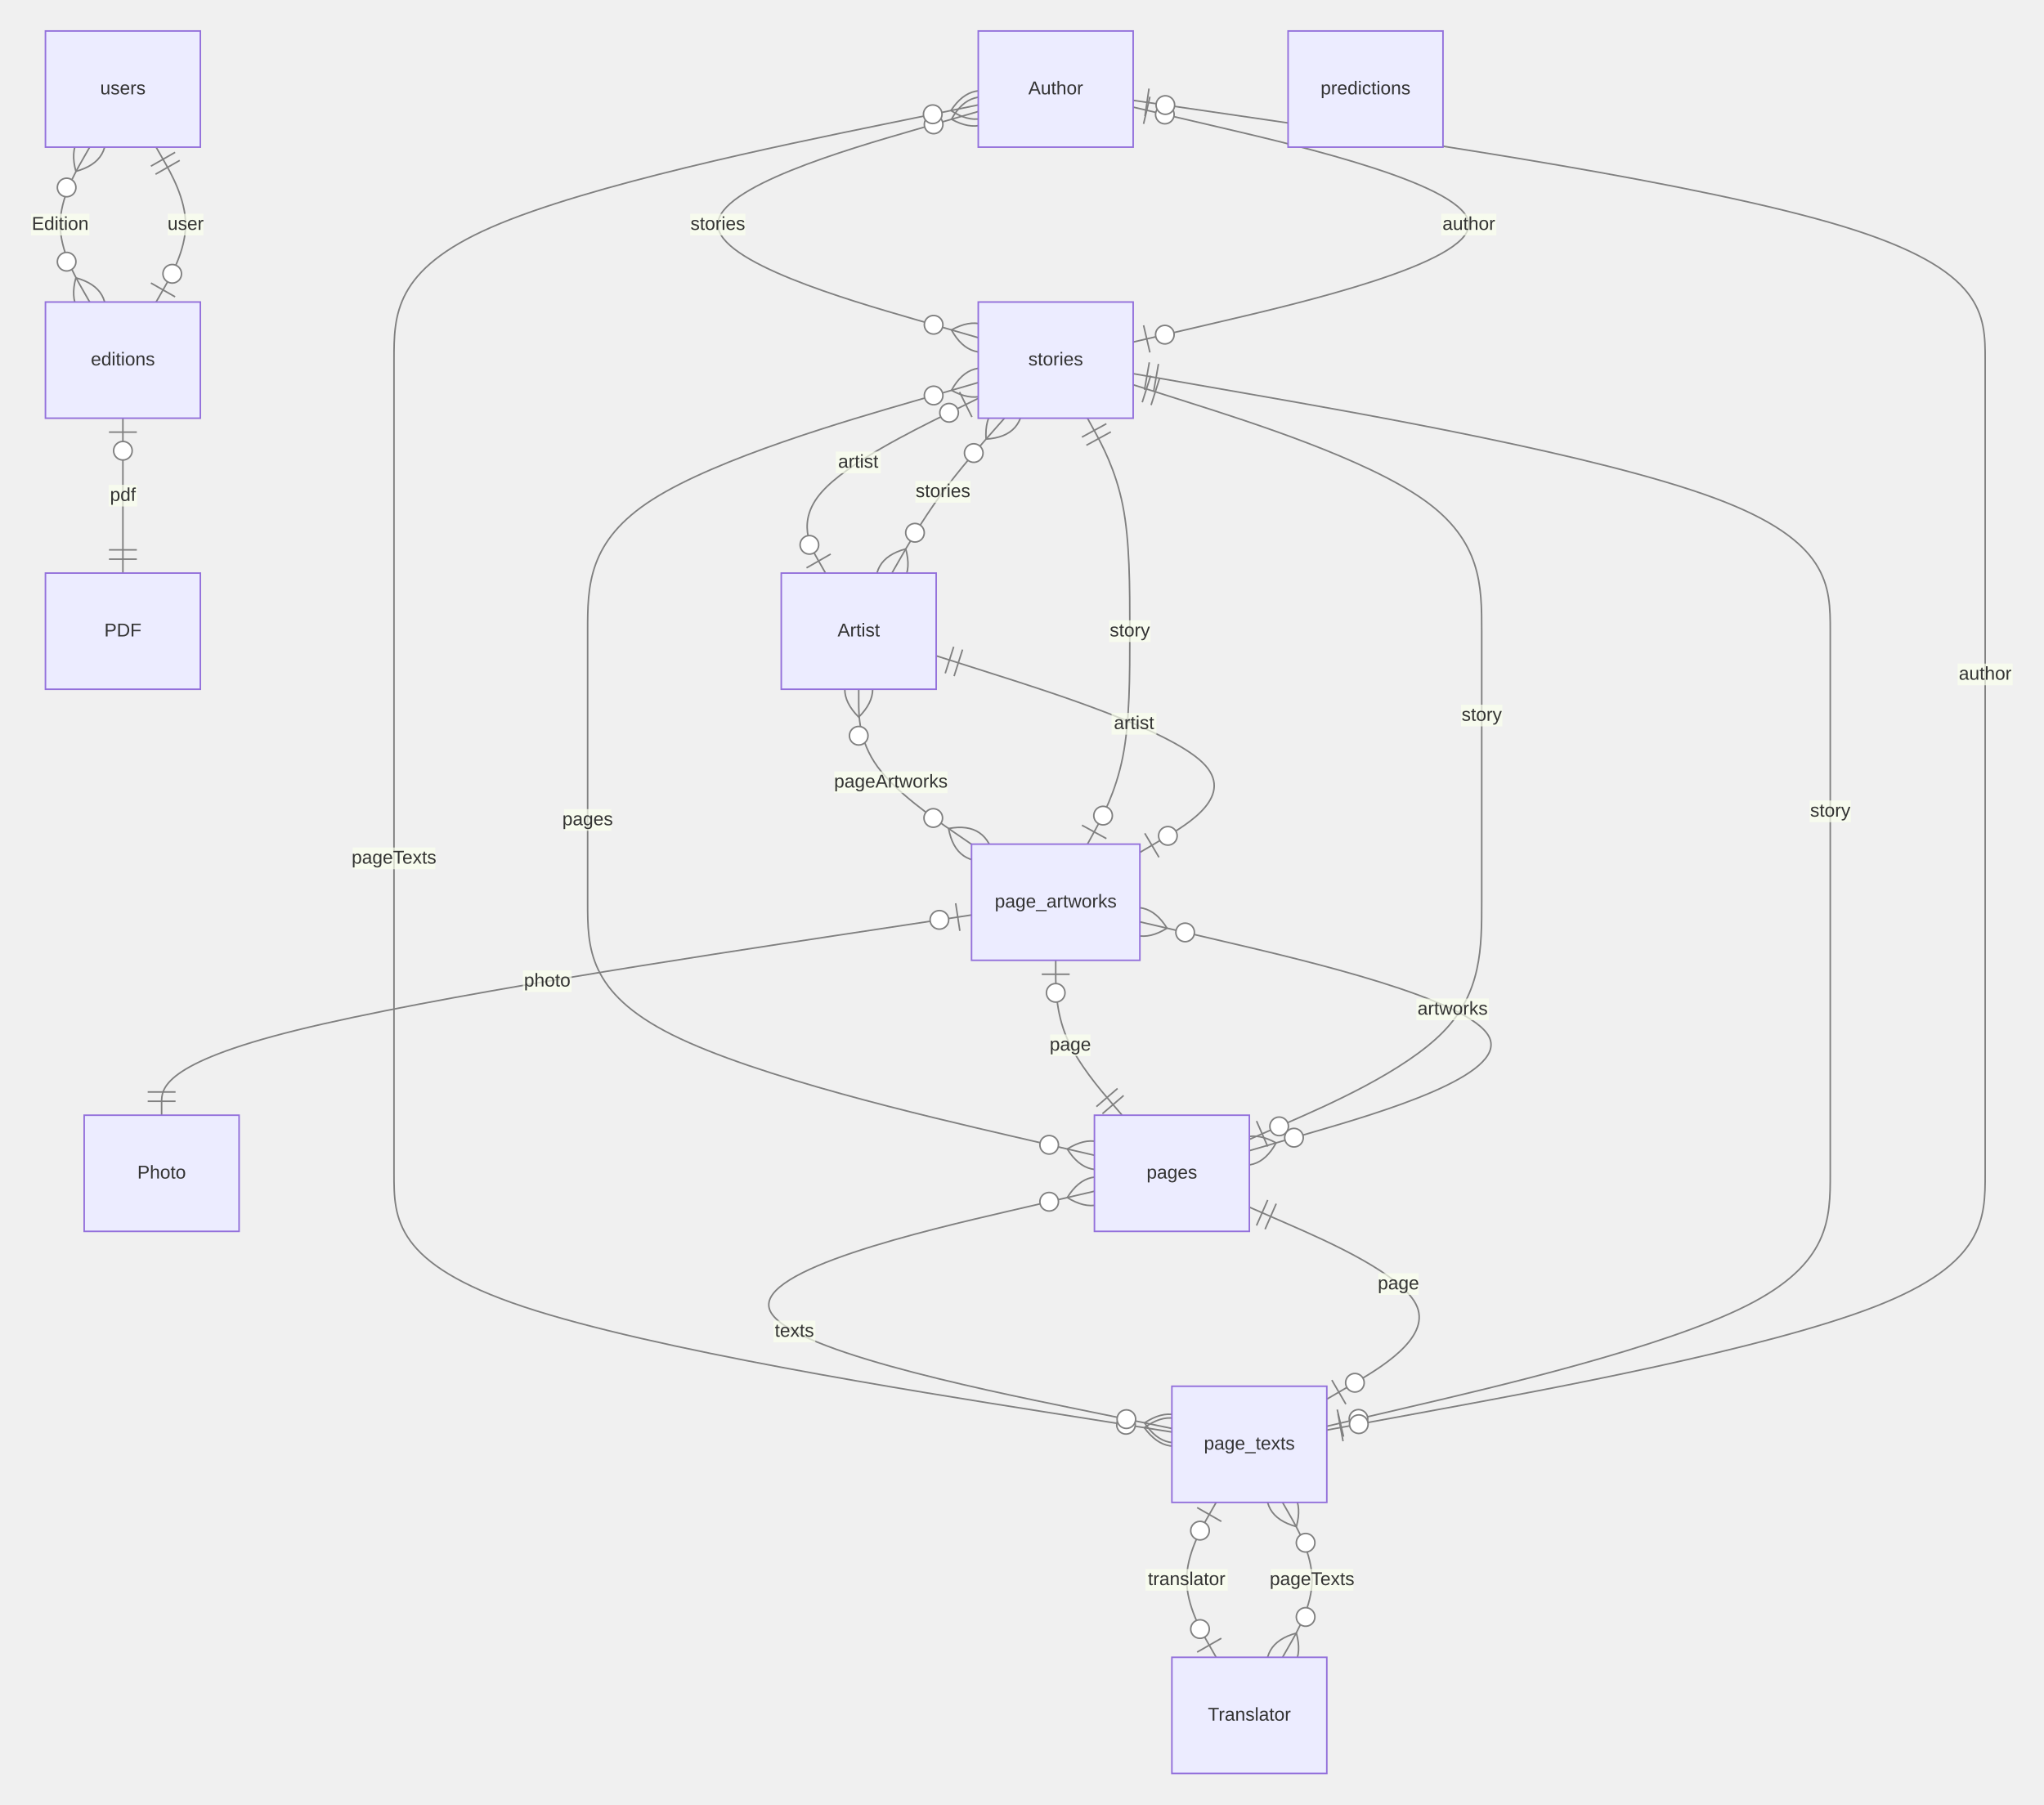
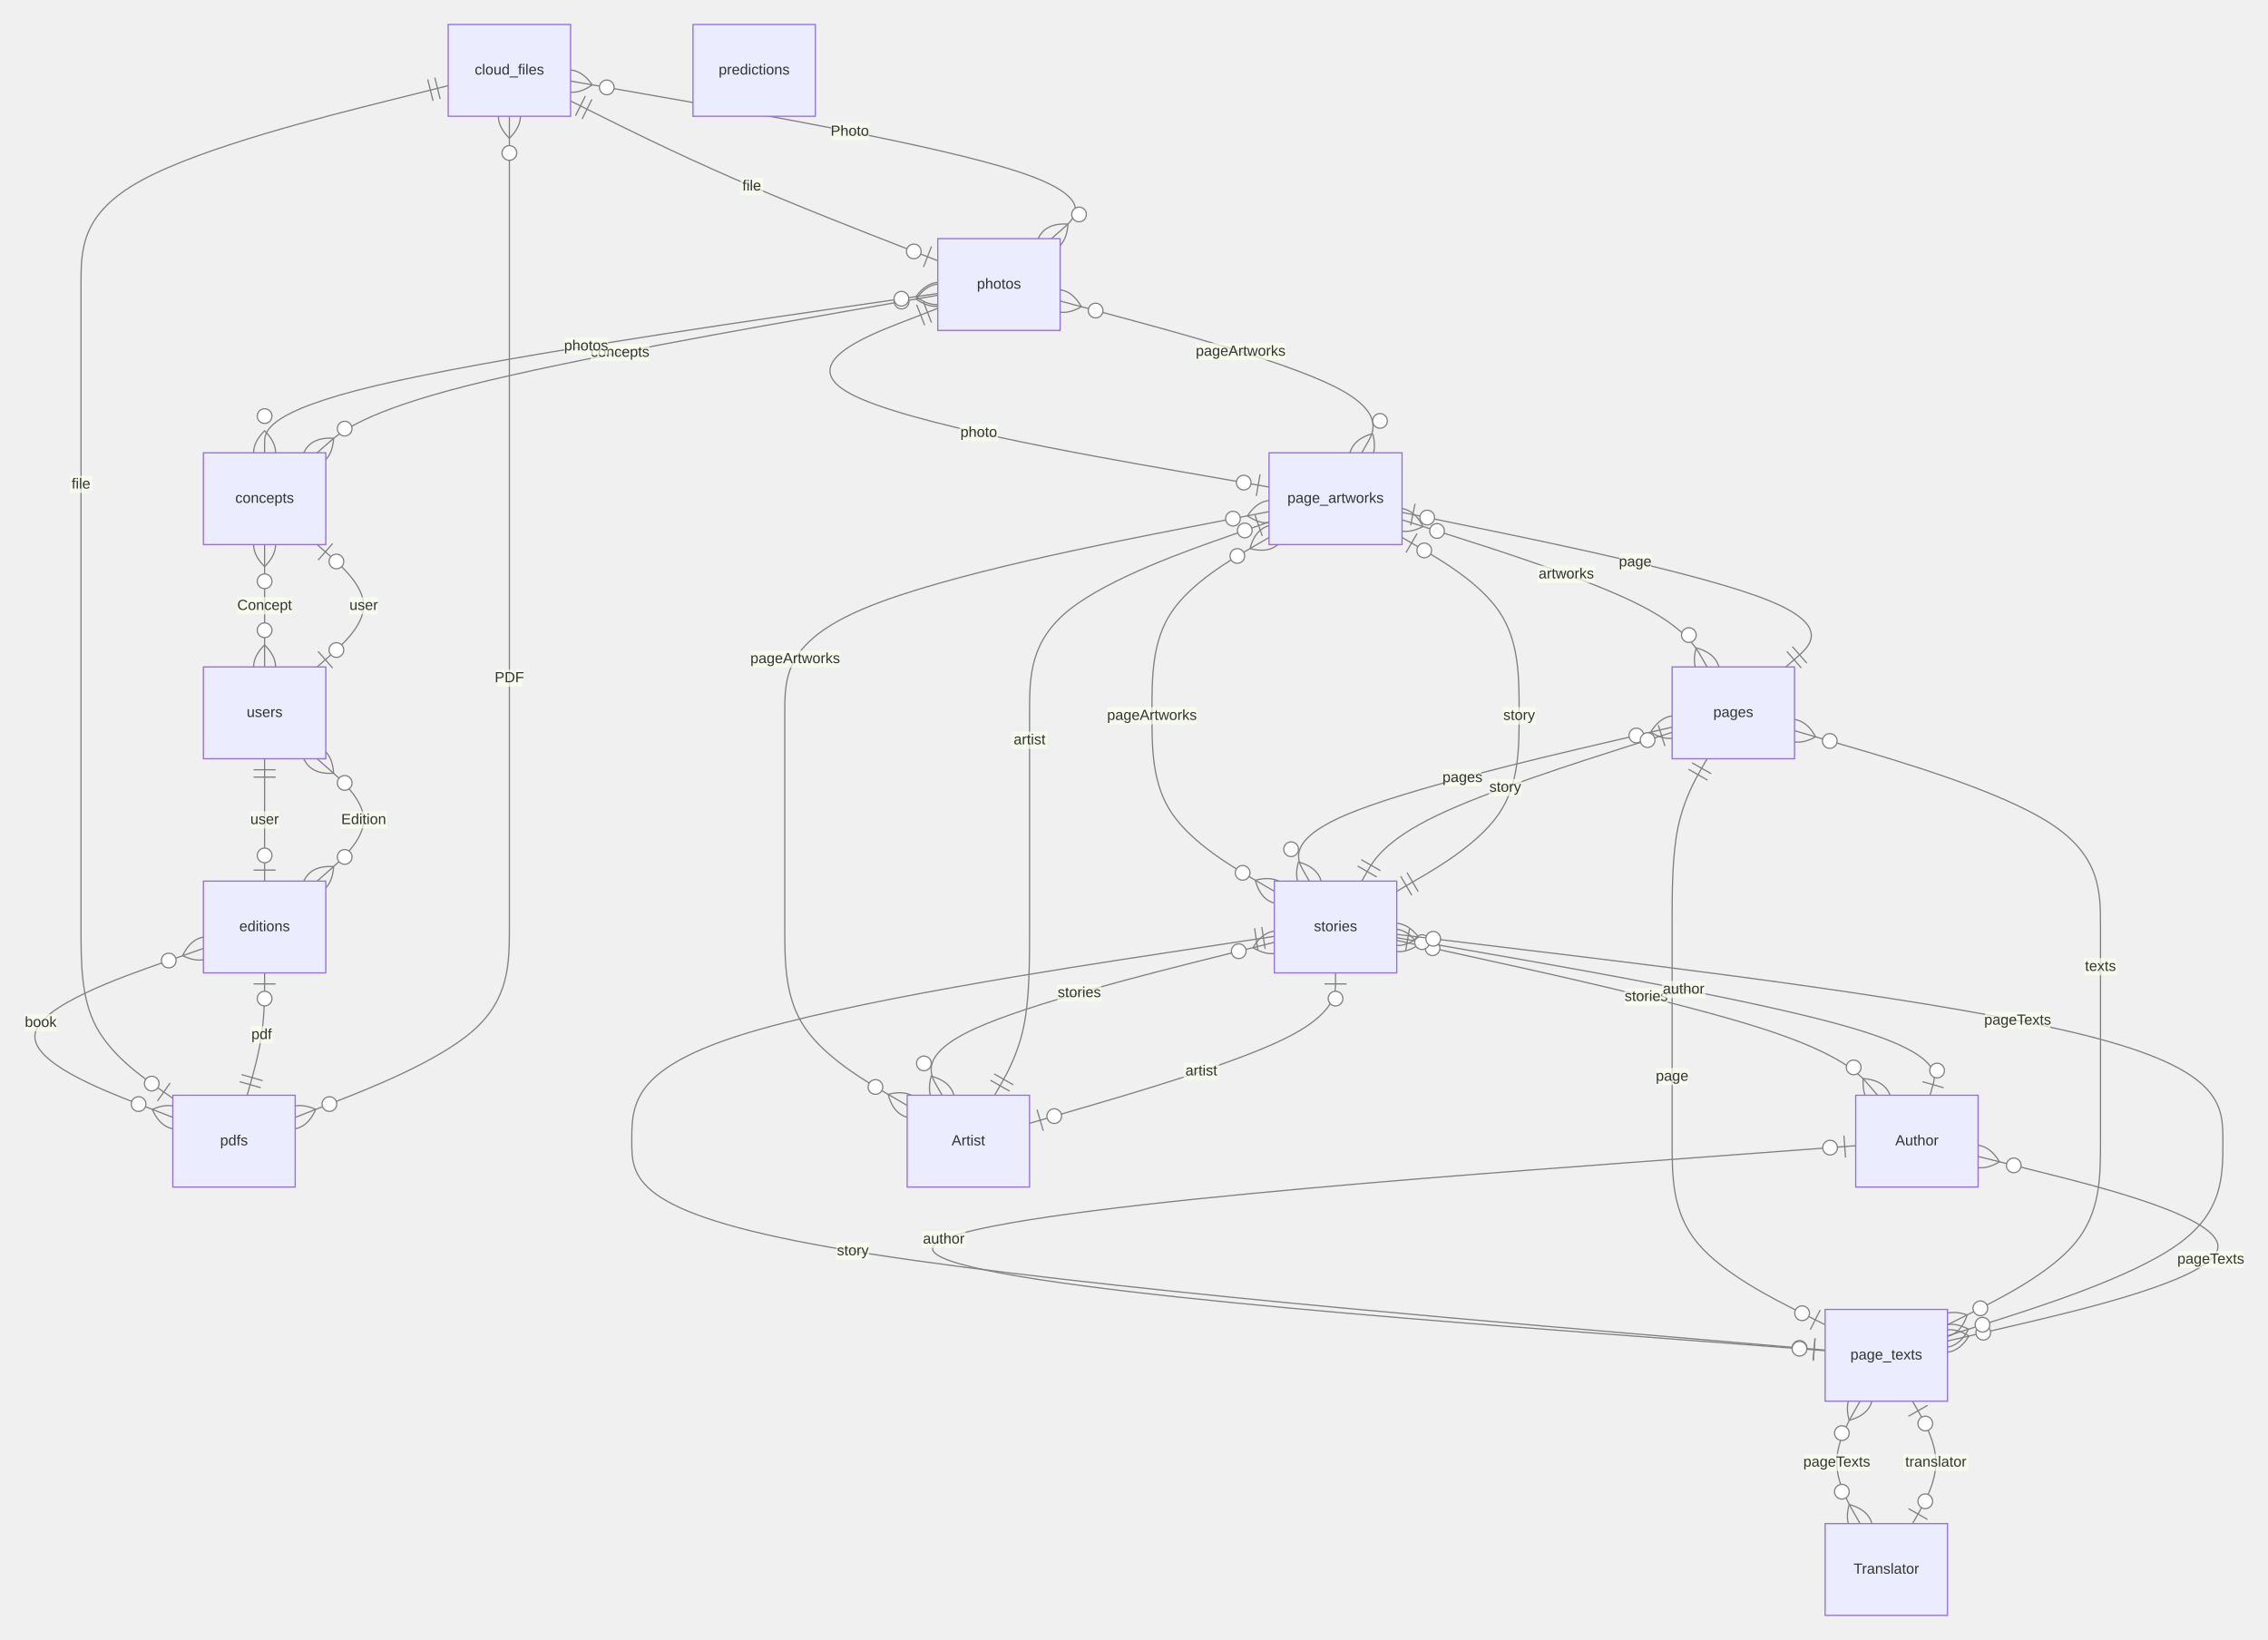
- <svg xmlns="http://www.w3.org/2000/svg" aria-roledescription="er" role="graphics-document document" viewBox="-9.336 0 1319.476 1165" style="max-width: 1319.48px; background-color: white;" width="100%" id="mermaid-0">
+ <svg xmlns="http://www.w3.org/2000/svg" aria-roledescription="er" role="graphics-document document" viewBox="-121.193 0 1853.045 1340" style="max-width: 1853.05px; background-color: white;" width="100%" id="mermaid-0">
  <style>#mermaid-0{font-family:"trebuchet ms",verdana,arial,sans-serif;font-size:16px;fill:#333;}#mermaid-0 .error-icon{fill:#552222;}#mermaid-0 .error-text{fill:#552222;stroke:#552222;}#mermaid-0 .edge-thickness-normal{stroke-width:2px;}#mermaid-0 .edge-thickness-thick{stroke-width:3.5px;}#mermaid-0 .edge-pattern-solid{stroke-dasharray:0;}#mermaid-0 .edge-pattern-dashed{stroke-dasharray:3;}#mermaid-0 .edge-pattern-dotted{stroke-dasharray:2;}#mermaid-0 .marker{fill:#333333;stroke:#333333;}#mermaid-0 .marker.cross{stroke:#333333;}#mermaid-0 svg{font-family:"trebuchet ms",verdana,arial,sans-serif;font-size:16px;}#mermaid-0 .entityBox{fill:#ECECFF;stroke:#9370DB;}#mermaid-0 .attributeBoxOdd{fill:#ffffff;stroke:#9370DB;}#mermaid-0 .attributeBoxEven{fill:#f2f2f2;stroke:#9370DB;}#mermaid-0 .relationshipLabelBox{fill:hsl(80, 100%, 96.275%);opacity:0.7;background-color:hsl(80, 100%, 96.275%);}#mermaid-0 .relationshipLabelBox rect{opacity:0.5;}#mermaid-0 .relationshipLine{stroke:#333333;}#mermaid-0 .entityTitleText{text-anchor:middle;font-size:18px;fill:#333;}#mermaid-0 :root{--mermaid-font-family:"trebuchet ms",verdana,arial,sans-serif;}</style>
  <g />
  <defs>
    <marker orient="auto" markerHeight="18" markerWidth="18" refY="9" refX="0" id="ONLY_ONE_START">
      <path d="M9,0 L9,18 M15,0 L15,18" fill="none" stroke="gray" />
    </marker>
  </defs>
  <defs>
    <marker orient="auto" markerHeight="18" markerWidth="18" refY="9" refX="18" id="ONLY_ONE_END">
      <path d="M3,0 L3,18 M9,0 L9,18" fill="none" stroke="gray" />
    </marker>
  </defs>
  <defs>
    <marker orient="auto" markerHeight="18" markerWidth="30" refY="9" refX="0" id="ZERO_OR_ONE_START">
      <circle r="6" cy="9" cx="21" fill="white" stroke="gray" />
      <path d="M9,0 L9,18" fill="none" stroke="gray" />
    </marker>
  </defs>
  <defs>
    <marker orient="auto" markerHeight="18" markerWidth="30" refY="9" refX="30" id="ZERO_OR_ONE_END">
      <circle r="6" cy="9" cx="9" fill="white" stroke="gray" />
      <path d="M21,0 L21,18" fill="none" stroke="gray" />
    </marker>
  </defs>
  <defs>
    <marker orient="auto" markerHeight="36" markerWidth="45" refY="18" refX="18" id="ONE_OR_MORE_START">
      <path d="M0,18 Q 18,0 36,18 Q 18,36 0,18 M42,9 L42,27" fill="none" stroke="gray" />
    </marker>
  </defs>
  <defs>
    <marker orient="auto" markerHeight="36" markerWidth="45" refY="18" refX="27" id="ONE_OR_MORE_END">
      <path d="M3,9 L3,27 M9,18 Q27,0 45,18 Q27,36 9,18" fill="none" stroke="gray" />
    </marker>
  </defs>
  <defs>
    <marker orient="auto" markerHeight="36" markerWidth="57" refY="18" refX="18" id="ZERO_OR_MORE_START">
      <circle r="6" cy="18" cx="48" fill="white" stroke="gray" />
      <path d="M0,18 Q18,0 36,18 Q18,36 0,18" fill="none" stroke="gray" />
    </marker>
  </defs>
  <defs>
    <marker orient="auto" markerHeight="36" markerWidth="57" refY="18" refX="39" id="ZERO_OR_MORE_END">
      <circle r="6" cy="18" cx="9" fill="white" stroke="gray" />
      <path d="M21,18 Q39,0 57,18 Q39,36 21,18" fill="none" stroke="gray" />
    </marker>
  </defs>
-   <path style="stroke: gray; fill: none;" marker-start="url(#ZERO_OR_MORE_START)" marker-end="url(#ZERO_OR_MORE_END)" d="M48.571,95L43.81,103.333C39.048,111.667,29.524,128.333,29.524,145C29.524,161.667,39.048,178.333,43.81,186.667L48.571,195" class="er relationshipLine" />
-   <path style="stroke: gray; fill: none;" marker-start="url(#ZERO_OR_MORE_START)" marker-end="url(#ZERO_OR_MORE_END)" d="M622.166,71.979L580.138,84.149C538.111,96.319,454.055,120.66,454.055,145C454.055,169.34,538.111,193.681,580.138,205.851L622.166,218.021" class="er relationshipLine" />
-   <path style="stroke: gray; fill: none;" marker-start="url(#ZERO_OR_MORE_START)" marker-end="url(#ZERO_OR_MORE_END)" d="M622.166,67.742L559.305,80.618C496.444,93.495,370.722,119.247,307.861,146.707C245,174.167,245,203.333,245,232.5C245,261.667,245,290.833,245,320C245,349.167,245,378.333,245,407.5C245,436.667,245,465.833,245,495C245,524.167,245,553.333,245,582.5C245,611.667,245,640.833,245,670C245,699.167,245,728.333,245,757.5C245,786.667,245,815.833,328.694,843.679C412.389,871.526,579.777,898.051,663.472,911.314L747.166,924.577" class="er relationshipLine" />
-   <path style="stroke: gray; fill: none;" marker-start="url(#ZERO_OR_MORE_START)" marker-end="url(#ZERO_OR_MORE_END)" d="M566.429,370L571.19,361.667C575.952,353.333,585.476,336.667,597.587,320C609.698,303.333,624.397,286.667,631.746,278.333L639.095,270" class="er relationshipLine" />
-   <path style="stroke: gray; fill: none;" marker-start="url(#ZERO_OR_MORE_START)" marker-end="url(#ZERO_OR_MORE_END)" d="M545,445L545,453.333C545,461.667,545,478.333,557.139,495.019C569.278,511.705,593.556,528.41,605.695,536.763L617.834,545.115" class="er relationshipLine" />
-   <path style="stroke: gray; fill: none;" marker-start="url(#ZERO_OR_MORE_START)" marker-end="url(#ZERO_OR_MORE_END)" d="M818.595,1070L823.356,1061.667C828.118,1053.333,837.642,1036.667,837.642,1020C837.642,1003.333,828.118,986.667,823.356,978.333L818.595,970" class="er relationshipLine" />
-   <path style="stroke: gray; fill: none;" marker-start="url(#ZERO_OR_ONE_START)" marker-end="url(#ZERO_OR_ONE_END)" d="M622.166,257.194L600.972,267.662C579.777,278.13,537.389,299.065,520.956,317.866C504.524,336.667,514.048,353.333,518.81,361.667L523.571,370" class="er relationshipLine" />
-   <path style="stroke: gray; fill: none;" marker-start="url(#ZERO_OR_ONE_START)" marker-end="url(#ZERO_OR_ONE_END)" d="M722.166,220.833L776.333,208.194C830.499,195.556,938.833,170.278,938.833,145C938.833,119.722,830.499,94.444,776.333,81.806L722.166,69.167" class="er relationshipLine" />
-   <path style="stroke: gray; fill: none;" marker-start="url(#ZERO_OR_MORE_START)" marker-end="url(#ZERO_OR_MORE_END)" d="M622.166,246.979L580.138,259.149C538.111,271.319,454.055,295.66,412.028,322.413C370,349.167,370,378.333,370,407.5C370,436.667,370,465.833,370,495C370,524.167,370,553.333,370,582.5C370,611.667,370,640.833,424.528,668.067C479.055,695.3,588.111,720.6,642.638,733.25L697.166,745.9" class="er relationshipLine" />
-   <path style="stroke: gray; fill: none;" marker-start="url(#ZERO_OR_ONE_START)" marker-end="url(#ONLY_ONE_END)" d="M672.166,620L672.166,628.333C672.166,636.667,672.166,653.333,679.309,670C686.452,686.667,700.737,703.333,707.88,711.667L715.023,720" class="er relationshipLine" />
-   <path style="stroke: gray; fill: none;" marker-start="url(#ZERO_OR_ONE_START)" marker-end="url(#ONLY_ONE_END)" d="M692.666,545L697.222,536.667C701.778,528.333,710.889,511.667,715.444,488.75C720,465.833,720,436.667,720,407.5C720,378.333,720,349.167,715.444,326.25C710.889,303.333,701.778,286.667,697.222,278.333L692.666,270" class="er relationshipLine" />
-   <path style="stroke: gray; fill: none;" marker-start="url(#ZERO_OR_ONE_START)" marker-end="url(#ONLY_ONE_END)" d="M726.498,550.342L742.082,541.118C757.665,531.895,788.833,513.447,766.916,492.292C745,471.136,670,447.273,632.5,435.341L595,423.409" class="er relationshipLine" />
-   <path style="stroke: gray; fill: none;" marker-start="url(#ZERO_OR_ONE_START)" marker-end="url(#ONLY_ONE_END)" d="M617.834,590.737L530.695,603.947C443.556,617.158,269.278,643.579,182.139,665.123C95,686.667,95,703.333,95,711.667L95,720" class="er relationshipLine" />
-   <path style="stroke: gray; fill: none;" marker-start="url(#ZERO_OR_ONE_START)" marker-end="url(#ONLY_ONE_END)" d="M847.166,903.333L863.833,893.611C880.499,883.889,913.833,864.444,905.499,843.785C897.166,823.125,847.166,801.25,822.166,790.312L797.166,779.375" class="er relationshipLine" />
-   <path style="stroke: gray; fill: none;" marker-start="url(#ZERO_OR_ONE_START)" marker-end="url(#ONLY_ONE_END)" d="M847.166,920.833L901.333,908.194C955.499,895.556,1063.833,870.278,1117.999,843.056C1172.166,815.833,1172.166,786.667,1172.166,757.5C1172.166,728.333,1172.166,699.167,1172.166,670C1172.166,640.833,1172.166,611.667,1172.166,582.5C1172.166,553.333,1172.166,524.167,1172.166,495C1172.166,465.833,1172.166,436.667,1172.166,407.5C1172.166,378.333,1172.166,349.167,1097.166,321.458C1022.166,293.75,872.166,267.5,797.166,254.375L722.166,241.25" class="er relationshipLine" />
-   <path style="stroke: gray; fill: none;" marker-start="url(#ZERO_OR_ONE_START)" marker-end="url(#ZERO_OR_ONE_END)" d="M847.166,923.289L917.999,910.241C988.833,897.193,1130.499,871.096,1201.333,843.465C1272.166,815.833,1272.166,786.667,1272.166,757.5C1272.166,728.333,1272.166,699.167,1272.166,670C1272.166,640.833,1272.166,611.667,1272.166,582.5C1272.166,553.333,1272.166,524.167,1272.166,495C1272.166,465.833,1272.166,436.667,1272.166,407.5C1272.166,378.333,1272.166,349.167,1272.166,320C1272.166,290.833,1272.166,261.667,1272.166,232.5C1272.166,203.333,1272.166,174.167,1180.499,146.215C1088.833,118.264,905.499,91.528,813.833,78.16L722.166,64.792" class="er relationshipLine" />
-   <path style="stroke: gray; fill: none;" marker-start="url(#ZERO_OR_ONE_START)" marker-end="url(#ZERO_OR_ONE_END)" d="M775.737,970L770.976,978.333C766.214,986.667,756.69,1003.333,756.69,1020C756.69,1036.667,766.214,1053.333,770.976,1061.667L775.737,1070" class="er relationshipLine" />
-   <path style="stroke: gray; fill: none;" marker-start="url(#ZERO_OR_ONE_START)" marker-end="url(#ONLY_ONE_END)" d="M797.166,735.625L822.166,724.688C847.166,713.75,897.166,691.875,922.166,666.354C947.166,640.833,947.166,611.667,947.166,582.5C947.166,553.333,947.166,524.167,947.166,495C947.166,465.833,947.166,436.667,947.166,407.5C947.166,378.333,947.166,349.167,909.666,322.652C872.166,296.136,797.166,272.273,759.666,260.341L722.166,248.409" class="er relationshipLine" />
-   <path style="stroke: gray; fill: none;" marker-start="url(#ZERO_OR_MORE_START)" marker-end="url(#ZERO_OR_MORE_END)" d="M797.166,742.917L838.833,730.764C880.499,718.611,963.833,694.306,952.055,669.682C940.277,645.059,833.387,620.118,779.943,607.648L726.498,595.177" class="er relationshipLine" />
-   <path style="stroke: gray; fill: none;" marker-start="url(#ZERO_OR_MORE_START)" marker-end="url(#ZERO_OR_MORE_END)" d="M697.166,769.1L642.638,781.75C588.111,794.4,479.055,819.7,487.389,845.226C495.722,870.753,621.444,896.505,684.305,909.382L747.166,922.258" class="er relationshipLine" />
-   <path style="stroke: gray; fill: none;" marker-start="url(#ZERO_OR_ONE_START)" marker-end="url(#ONLY_ONE_END)" d="M91.429,195L96.19,186.667C100.952,178.333,110.476,161.667,110.476,145C110.476,128.333,100.952,111.667,96.19,103.333L91.429,95" class="er relationshipLine" />
-   <path style="stroke: gray; fill: none;" marker-start="url(#ZERO_OR_ONE_START)" marker-end="url(#ONLY_ONE_END)" d="M70,270L70,278.333C70,286.667,70,303.333,70,320C70,336.667,70,353.333,70,361.667L70,370" class="er relationshipLine" />
-   <g transform="translate(20,20 )" id="entity-users-33ae1e26-be31-5c1d-bf65-e859e9d0308e">
+   <path style="stroke: gray; fill: none;" marker-start="url(#ZERO_OR_MORE_START)" marker-end="url(#ZERO_OR_MORE_END)" d="M345,66.25L420,79.375C495,92.5,645,118.75,710.476,140.208C775.952,161.667,756.905,178.333,747.381,186.667L737.857,195" class="er relationshipLine" />
+   <path style="stroke: gray; fill: none;" marker-start="url(#ZERO_OR_MORE_START)" marker-end="url(#ZERO_OR_MORE_END)" d="M295,95L295,103.333C295,111.667,295,128.333,295,151.25C295,174.167,295,203.333,295,232.5C295,261.667,295,290.833,295,320C295,349.167,295,378.333,295,407.5C295,436.667,295,465.833,295,495C295,524.167,295,553.333,295,582.5C295,611.667,295,640.833,295,670C295,699.167,295,728.333,295,757.5C295,786.667,295,815.833,265.833,841.759C236.667,867.685,178.333,890.37,149.167,901.713L120,913.056" class="er relationshipLine" />
+   <path style="stroke: gray; fill: none;" marker-start="url(#ZERO_OR_ONE_START)" marker-end="url(#ONLY_ONE_END)" d="M645,213.056L615.833,201.713C586.667,190.37,528.333,167.685,478.333,145.926C428.333,124.167,386.667,103.333,365.833,92.917L345,82.5" class="er relationshipLine" />
+   <path style="stroke: gray; fill: none;" marker-start="url(#ZERO_OR_MORE_START)" marker-end="url(#ZERO_OR_MORE_END)" d="M745,245.962L790.833,258.301C836.667,270.641,928.333,295.321,969.405,315.994C1010.476,336.667,1000.952,353.333,996.19,361.667L991.429,370" class="er relationshipLine" />
+   <path style="stroke: gray; fill: none;" marker-start="url(#ZERO_OR_MORE_START)" marker-end="url(#ZERO_OR_MORE_END)" d="M645,241.25L570,254.375C495,267.5,345,293.75,260.476,315.208C175.952,336.667,156.905,353.333,147.381,361.667L137.857,370" class="er relationshipLine" />
+   <path style="stroke: gray; fill: none;" marker-start="url(#ZERO_OR_ONE_START)" marker-end="url(#ONLY_ONE_END)" d="M20,897.5L7.5,888.75C-5,880,-30,862.5,-42.5,839.167C-55,815.833,-55,786.667,-55,757.5C-55,728.333,-55,699.167,-55,670C-55,640.833,-55,611.667,-55,582.5C-55,553.333,-55,524.167,-55,495C-55,465.833,-55,436.667,-55,407.5C-55,378.333,-55,349.167,-55,320C-55,290.833,-55,261.667,-55,232.5C-55,203.333,-55,174.167,-5,147.083C45,120,145,95,195,82.5L245,70" class="er relationshipLine" />
+   <path style="stroke: gray; fill: none;" marker-start="url(#ZERO_OR_MORE_START)" marker-end="url(#ZERO_OR_MORE_END)" d="M20,913.056L-9.167,901.713C-38.333,890.37,-96.667,867.685,-92.5,844.676C-88.333,821.667,-21.667,798.333,11.667,786.667L45,775" class="er relationshipLine" />
+   <path style="stroke: gray; fill: none;" marker-start="url(#ZERO_OR_MORE_START)" marker-end="url(#ZERO_OR_MORE_END)" d="M137.857,620L147.381,628.333C156.905,636.667,175.952,653.333,175.952,670C175.952,686.667,156.905,703.333,147.381,711.667L137.857,720" class="er relationshipLine" />
+   <path style="stroke: gray; fill: none;" marker-start="url(#ZERO_OR_MORE_START)" marker-end="url(#ZERO_OR_MORE_END)" d="M95,545L95,536.667C95,528.333,95,511.667,95,495C95,478.333,95,461.667,95,453.333L95,445" class="er relationshipLine" />
+   <path style="stroke: gray; fill: none;" marker-start="url(#ZERO_OR_MORE_START)" marker-end="url(#ZERO_OR_MORE_END)" d="M1412.857,895L1405.714,886.667C1398.571,878.333,1384.286,861.667,1318.81,840.573C1253.333,819.479,1136.667,793.958,1078.333,781.198L1020,768.438" class="er relationshipLine" />
+   <path style="stroke: gray; fill: none;" marker-start="url(#ZERO_OR_MORE_START)" marker-end="url(#ZERO_OR_MORE_END)" d="M1495,945L1545,957.5C1595,970,1695,995,1690.833,1020.139C1686.667,1045.278,1578.333,1070.556,1524.167,1083.194L1470,1095.833" class="er relationshipLine" />
+   <path style="stroke: gray; fill: none;" marker-start="url(#ZERO_OR_MORE_START)" marker-end="url(#ZERO_OR_MORE_END)" d="M648.571,895L643.81,886.667C639.048,878.333,629.524,861.667,674.762,840.833C720,820,820,795,870,782.5L920,770" class="er relationshipLine" />
+   <path style="stroke: gray; fill: none;" marker-start="url(#ZERO_OR_MORE_START)" marker-end="url(#ZERO_OR_MORE_END)" d="M620,903.333L603.333,893.611C586.667,883.889,553.333,864.444,536.667,840.139C520,815.833,520,786.667,520,757.5C520,728.333,520,699.167,520,670C520,640.833,520,611.667,520,582.5C520,553.333,520,524.167,585.945,496.761C651.889,469.355,783.779,443.71,849.723,430.887L915.668,418.065" class="er relationshipLine" />
+   <path style="stroke: gray; fill: none;" marker-start="url(#ZERO_OR_MORE_START)" marker-end="url(#ZERO_OR_MORE_END)" d="M1398.571,1245L1393.81,1236.667C1389.048,1228.333,1379.524,1211.667,1379.524,1195C1379.524,1178.333,1389.048,1161.667,1393.81,1153.333L1398.571,1145" class="er relationshipLine" />
+   <path style="stroke: gray; fill: none;" marker-start="url(#ZERO_OR_ONE_START)" marker-end="url(#ZERO_OR_ONE_END)" d="M970,795L970,803.333C970,811.667,970,828.333,928.333,848.819C886.667,869.306,803.333,893.611,761.667,905.764L720,917.917" class="er relationshipLine" />
+   <path style="stroke: gray; fill: none;" marker-start="url(#ZERO_OR_ONE_START)" marker-end="url(#ZERO_OR_ONE_END)" d="M1020,766.25L1095,779.375C1170,792.5,1320,818.75,1392.619,840.208C1465.238,861.667,1460.476,878.333,1458.095,886.667L1455.714,895" class="er relationshipLine" />
+   <path style="stroke: gray; fill: none;" marker-start="url(#ZERO_OR_MORE_START)" marker-end="url(#ZERO_OR_MORE_END)" d="M948.571,720L943.81,711.667C939.048,703.333,929.524,686.667,978.929,665.694C1028.333,644.722,1136.667,619.444,1190.833,606.806L1245,594.167" class="er relationshipLine" />
+   <path style="stroke: gray; fill: none;" marker-start="url(#ZERO_OR_MORE_START)" marker-end="url(#ZERO_OR_MORE_END)" d="M920,728.333L903.333,718.611C886.667,708.889,853.333,689.444,836.667,665.139C820,640.833,820,611.667,820,582.5C820,553.333,820,524.167,835.945,500.282C851.889,476.398,883.779,457.796,899.723,448.495L915.668,439.194" class="er relationshipLine" />
+   <path style="stroke: gray; fill: none;" marker-start="url(#ZERO_OR_MORE_START)" marker-end="url(#ZERO_OR_MORE_END)" d="M1020,763.534L1132.5,777.112C1245,790.69,1470,817.845,1582.5,846.006C1695,874.167,1695,903.333,1695,932.5C1695,961.667,1695,990.833,1657.5,1017.348C1620,1043.864,1545,1067.727,1507.5,1079.659L1470,1091.591" class="er relationshipLine" />
+   <path style="stroke: gray; fill: none;" marker-start="url(#ZERO_OR_ONE_START)" marker-end="url(#ONLY_ONE_END)" d="M1024.332,418.686L1086.11,431.405C1147.888,444.124,1271.444,469.562,1323.698,490.614C1375.952,511.667,1356.905,528.333,1347.381,536.667L1337.857,545" class="er relationshipLine" />
+   <path style="stroke: gray; fill: none;" marker-start="url(#ZERO_OR_ONE_START)" marker-end="url(#ONLY_ONE_END)" d="M1024.332,439.194L1040.277,448.495C1056.221,457.796,1088.111,476.398,1104.055,500.282C1120,524.167,1120,553.333,1120,582.5C1120,611.667,1120,640.833,1103.333,665.139C1086.667,689.444,1053.333,708.889,1036.667,718.611L1020,728.333" class="er relationshipLine" />
+   <path style="stroke: gray; fill: none;" marker-start="url(#ZERO_OR_ONE_START)" marker-end="url(#ONLY_ONE_END)" d="M915.668,426.516L883.057,437.93C850.445,449.344,785.223,472.172,752.611,498.169C720,524.167,720,553.333,720,582.5C720,611.667,720,640.833,720,670C720,699.167,720,728.333,720,757.5C720,786.667,720,815.833,715.238,838.75C710.476,861.667,700.952,878.333,696.19,886.667L691.429,895" class="er relationshipLine" />
+   <path style="stroke: gray; fill: none;" marker-start="url(#ZERO_OR_ONE_START)" marker-end="url(#ONLY_ONE_END)" d="M915.668,397.992L841.39,384.993C767.112,371.995,618.556,345.997,573.445,321.656C528.333,297.315,586.667,274.63,615.833,263.287L645,251.944" class="er relationshipLine" />
+   <path style="stroke: gray; fill: none;" marker-start="url(#ZERO_OR_ONE_START)" marker-end="url(#ONLY_ONE_END)" d="M1370,1082.5L1349.167,1072.083C1328.333,1061.667,1286.667,1040.833,1265.833,1015.833C1245,990.833,1245,961.667,1245,932.5C1245,903.333,1245,874.167,1245,845C1245,815.833,1245,786.667,1245,757.5C1245,728.333,1245,699.167,1249.762,676.25C1254.524,653.333,1264.048,636.667,1268.81,628.333L1273.571,620" class="er relationshipLine" />
+   <path style="stroke: gray; fill: none;" marker-start="url(#ZERO_OR_ONE_START)" marker-end="url(#ONLY_ONE_END)" d="M1370,1103.232L1207.5,1089.36C1045,1075.488,720,1047.744,557.5,1019.289C395,990.833,395,961.667,395,932.5C395,903.333,395,874.167,482.5,846.268C570,818.37,745,791.739,832.5,778.424L920,765.109" class="er relationshipLine" />
+   <path style="stroke: gray; fill: none;" marker-start="url(#ZERO_OR_ONE_START)" marker-end="url(#ZERO_OR_ONE_END)" d="M1370,1103.696L1186.667,1089.746C1003.333,1075.797,636.667,1047.899,640.833,1019.987C645,992.074,1020,964.149,1207.5,950.186L1395,936.223" class="er relationshipLine" />
+   <path style="stroke: gray; fill: none;" marker-start="url(#ZERO_OR_ONE_START)" marker-end="url(#ZERO_OR_ONE_END)" d="M1441.429,1145L1446.19,1153.333C1450.952,1161.667,1460.476,1178.333,1460.476,1195C1460.476,1211.667,1450.952,1228.333,1446.19,1236.667L1441.429,1245" class="er relationshipLine" />
+   <path style="stroke: gray; fill: none;" marker-start="url(#ZERO_OR_ONE_START)" marker-end="url(#ONLY_ONE_END)" d="M1245,598.409L1207.5,610.341C1170,622.273,1095,646.136,1052.738,666.402C1010.476,686.667,1000.952,703.333,996.19,711.667L991.429,720" class="er relationshipLine" />
+   <path style="stroke: gray; fill: none;" marker-start="url(#ZERO_OR_MORE_START)" marker-end="url(#ZERO_OR_MORE_END)" d="M1273.571,545L1268.81,536.667C1264.048,528.333,1254.524,511.667,1212.984,491.631C1171.444,471.596,1097.888,448.192,1061.11,436.49L1024.332,424.787" class="er relationshipLine" />
+   <path style="stroke: gray; fill: none;" marker-start="url(#ZERO_OR_MORE_START)" marker-end="url(#ZERO_OR_MORE_END)" d="M1345,597.083L1386.667,609.236C1428.333,621.389,1511.667,645.694,1553.333,672.431C1595,699.167,1595,728.333,1595,757.5C1595,786.667,1595,815.833,1595,845C1595,874.167,1595,903.333,1595,932.5C1595,961.667,1595,990.833,1574.167,1015.833C1553.333,1040.833,1511.667,1061.667,1490.833,1072.083L1470,1082.5" class="er relationshipLine" />
+   <path style="stroke: gray; fill: none;" marker-start="url(#ZERO_OR_ONE_START)" marker-end="url(#ONLY_ONE_END)" d="M95,720L95,711.667C95,703.333,95,686.667,95,670C95,653.333,95,636.667,95,628.333L95,620" class="er relationshipLine" />
+   <path style="stroke: gray; fill: none;" marker-start="url(#ZERO_OR_ONE_START)" marker-end="url(#ONLY_ONE_END)" d="M95,795L95,803.333C95,811.667,95,828.333,92.619,845C90.238,861.667,85.476,878.333,83.095,886.667L80.714,895" class="er relationshipLine" />
+   <path style="stroke: gray; fill: none;" marker-start="url(#ZERO_OR_ONE_START)" marker-end="url(#ZERO_OR_ONE_END)" d="M137.857,445L147.381,453.333C156.905,461.667,175.952,478.333,175.952,495C175.952,511.667,156.905,528.333,147.381,536.667L137.857,545" class="er relationshipLine" />
+   <path style="stroke: gray; fill: none;" marker-start="url(#ZERO_OR_MORE_START)" marker-end="url(#ZERO_OR_MORE_END)" d="M95,370L95,361.667C95,353.333,95,336.667,186.667,314.965C278.333,293.264,461.667,266.528,553.333,253.16L645,239.792" class="er relationshipLine" />
+   <g transform="translate(245,20 )" id="entity-cloudfiles-bec280a5-4255-5a75-a844-10b0df5ee92d">
+     <rect height="75" width="100" y="0" x="0" class="er entityBox" />
+     <text style="dominant-baseline: middle; text-anchor: middle; font-size: 12px;" transform="translate(50,37.5)" y="0" x="0" id="text-entity-cloudfiles-bec280a5-4255-5a75-a844-10b0df5ee92d" class="er entityLabel">cloud_files</text>
+   </g>
+   <g transform="translate(645,195 )" id="entity-photos-5fc1034e-7064-5039-8fdd-86c2671473f3">
+     <rect height="75" width="100" y="0" x="0" class="er entityBox" />
+     <text style="dominant-baseline: middle; text-anchor: middle; font-size: 12px;" transform="translate(50,37.5)" y="0" x="0" id="text-entity-photos-5fc1034e-7064-5039-8fdd-86c2671473f3" class="er entityLabel">photos</text>
+   </g>
+   <g transform="translate(20,895 )" id="entity-pdfs-684f5ce7-c15f-5cc4-b990-b87235db5ed3">
+     <rect height="75" width="100" y="0" x="0" class="er entityBox" />
+     <text style="dominant-baseline: middle; text-anchor: middle; font-size: 12px;" transform="translate(50,37.5)" y="0" x="0" id="text-entity-pdfs-684f5ce7-c15f-5cc4-b990-b87235db5ed3" class="er entityLabel">pdfs</text>
+   </g>
+   <g transform="translate(45,545 )" id="entity-users-33ae1e26-be31-5c1d-bf65-e859e9d0308e">
    <rect height="75" width="100" y="0" x="0" class="er entityBox" />
    <text style="dominant-baseline: middle; text-anchor: middle; font-size: 12px;" transform="translate(50,37.5)" y="0" x="0" id="text-entity-users-33ae1e26-be31-5c1d-bf65-e859e9d0308e" class="er entityLabel">users</text>
  </g>
-   <g transform="translate(20,370 )" id="entity-PDF-e8f61c78-2189-58dd-8f90-49b30f3acc57">
-     <rect height="75" width="100" y="0" x="0" class="er entityBox" />
-     <text style="dominant-baseline: middle; text-anchor: middle; font-size: 12px;" transform="translate(50,37.5)" y="0" x="0" id="text-entity-PDF-e8f61c78-2189-58dd-8f90-49b30f3acc57" class="er entityLabel">PDF</text>
-   </g>
-   <g transform="translate(622.166,20 )" id="entity-Author-17acff7c-e0a9-5e68-a8c8-82d7688f389c">
+   <g transform="translate(1395,895 )" id="entity-Author-17acff7c-e0a9-5e68-a8c8-82d7688f389c">
    <rect height="75" width="100" y="0" x="0" class="er entityBox" />
    <text style="dominant-baseline: middle; text-anchor: middle; font-size: 12px;" transform="translate(50,37.5)" y="0" x="0" id="text-entity-Author-17acff7c-e0a9-5e68-a8c8-82d7688f389c" class="er entityLabel">Author</text>
  </g>
-   <g transform="translate(495,370 )" id="entity-Artist-57a72993-74d6-5d47-9b6a-c32ca1bc9c44">
+   <g transform="translate(620,895 )" id="entity-Artist-57a72993-74d6-5d47-9b6a-c32ca1bc9c44">
    <rect height="75" width="100" y="0" x="0" class="er entityBox" />
    <text style="dominant-baseline: middle; text-anchor: middle; font-size: 12px;" transform="translate(50,37.5)" y="0" x="0" id="text-entity-Artist-57a72993-74d6-5d47-9b6a-c32ca1bc9c44" class="er entityLabel">Artist</text>
  </g>
-   <g transform="translate(747.166,1070 )" id="entity-Translator-4ca5e3d1-183a-5457-a07c-c5989bb83097">
+   <g transform="translate(1370,1245 )" id="entity-Translator-4ca5e3d1-183a-5457-a07c-c5989bb83097">
    <rect height="75" width="100" y="0" x="0" class="er entityBox" />
    <text style="dominant-baseline: middle; text-anchor: middle; font-size: 12px;" transform="translate(50,37.5)" y="0" x="0" id="text-entity-Translator-4ca5e3d1-183a-5457-a07c-c5989bb83097" class="er entityLabel">Translator</text>
  </g>
-   <g transform="translate(45,720 )" id="entity-Photo-3dbe787e-c345-53b6-8b90-9020690543b3">
-     <rect height="75" width="100" y="0" x="0" class="er entityBox" />
-     <text style="dominant-baseline: middle; text-anchor: middle; font-size: 12px;" transform="translate(50,37.5)" y="0" x="0" id="text-entity-Photo-3dbe787e-c345-53b6-8b90-9020690543b3" class="er entityLabel">Photo</text>
-   </g>
-   <g transform="translate(622.166,195 )" id="entity-stories-2809256d-c184-5d2c-bc20-1bbabab3f3b6">
+   <g transform="translate(920,720 )" id="entity-stories-2809256d-c184-5d2c-bc20-1bbabab3f3b6">
    <rect height="75" width="100" y="0" x="0" class="er entityBox" />
    <text style="dominant-baseline: middle; text-anchor: middle; font-size: 12px;" transform="translate(50,37.5)" y="0" x="0" id="text-entity-stories-2809256d-c184-5d2c-bc20-1bbabab3f3b6" class="er entityLabel">stories</text>
  </g>
-   <g transform="translate(617.834,545 )" id="entity-pageartworks-a7eab14e-b22e-5c9b-8324-e39e37602eee">
+   <g transform="translate(915.668,370 )" id="entity-pageartworks-a7eab14e-b22e-5c9b-8324-e39e37602eee">
    <rect height="75" width="108.664" y="0" x="0" class="er entityBox" />
    <text style="dominant-baseline: middle; text-anchor: middle; font-size: 12px;" transform="translate(54.33203,37.5)" y="0" x="0" id="text-entity-pageartworks-a7eab14e-b22e-5c9b-8324-e39e37602eee" class="er entityLabel">page_artworks</text>
  </g>
-   <g transform="translate(747.166,895 )" id="entity-pagetexts-32c866fa-30da-552d-8244-754db7f80206">
+   <g transform="translate(1370,1070 )" id="entity-pagetexts-32c866fa-30da-552d-8244-754db7f80206">
    <rect height="75" width="100" y="0" x="0" class="er entityBox" />
    <text style="dominant-baseline: middle; text-anchor: middle; font-size: 12px;" transform="translate(50,37.5)" y="0" x="0" id="text-entity-pagetexts-32c866fa-30da-552d-8244-754db7f80206" class="er entityLabel">page_texts</text>
  </g>
-   <g transform="translate(697.166,720 )" id="entity-pages-39cce197-6933-52c8-bffd-261df920aba6">
+   <g transform="translate(1245,545 )" id="entity-pages-39cce197-6933-52c8-bffd-261df920aba6">
    <rect height="75" width="100" y="0" x="0" class="er entityBox" />
    <text style="dominant-baseline: middle; text-anchor: middle; font-size: 12px;" transform="translate(50,37.5)" y="0" x="0" id="text-entity-pages-39cce197-6933-52c8-bffd-261df920aba6" class="er entityLabel">pages</text>
  </g>
-   <g transform="translate(20,195 )" id="entity-editions-ec9a561b-7f02-57e4-a4dc-d5ffa7296067">
+   <g transform="translate(45,720 )" id="entity-editions-ec9a561b-7f02-57e4-a4dc-d5ffa7296067">
    <rect height="75" width="100" y="0" x="0" class="er entityBox" />
    <text style="dominant-baseline: middle; text-anchor: middle; font-size: 12px;" transform="translate(50,37.5)" y="0" x="0" id="text-entity-editions-ec9a561b-7f02-57e4-a4dc-d5ffa7296067" class="er entityLabel">editions</text>
  </g>
-   <g transform="translate(822.166,20 )" id="entity-predictions-1893ac28-1bf0-5313-b476-d32c8a0be2a7">
+   <g transform="translate(45,370 )" id="entity-concepts-e5c30013-81a7-5b12-b32b-265112a68fc8">
+     <rect height="75" width="100" y="0" x="0" class="er entityBox" />
+     <text style="dominant-baseline: middle; text-anchor: middle; font-size: 12px;" transform="translate(50,37.5)" y="0" x="0" id="text-entity-concepts-e5c30013-81a7-5b12-b32b-265112a68fc8" class="er entityLabel">concepts</text>
+   </g>
+   <g transform="translate(445,20 )" id="entity-predictions-1893ac28-1bf0-5313-b476-d32c8a0be2a7">
    <rect height="75" width="100" y="0" x="0" class="er entityBox" />
    <text style="dominant-baseline: middle; text-anchor: middle; font-size: 12px;" transform="translate(50,37.5)" y="0" x="0" id="text-entity-predictions-1893ac28-1bf0-5313-b476-d32c8a0be2a7" class="er entityLabel">predictions</text>
  </g>
-   <rect height="14" width="37.719" y="138" x="10.664" class="er relationshipLabelBox" />
-   <text style="text-anchor: middle; dominant-baseline: middle; font-size: 12px;" y="145" x="29.524" id="rel1" class="er relationshipLabel">Edition</text>
-   <rect height="14" width="35.686" y="138" x="436.213" class="er relationshipLabelBox" />
-   <text style="text-anchor: middle; dominant-baseline: middle; font-size: 12px;" y="145" x="454.055" id="rel2" class="er relationshipLabel">stories</text>
-   <rect height="14" width="53.346" y="547.18" x="218.327" class="er relationshipLabelBox" />
-   <text style="text-anchor: middle; dominant-baseline: middle; font-size: 12px;" y="554.18" x="245" id="rel3" class="er relationshipLabel">pageTexts</text>
-   <rect height="14" width="35.686" y="310.557" x="581.538" class="er relationshipLabelBox" />
-   <text style="text-anchor: middle; dominant-baseline: middle; font-size: 12px;" y="317.557" x="599.381" id="rel4" class="er relationshipLabel">stories</text>
-   <rect height="14" width="73.145" y="498.047" x="529.192" class="er relationshipLabelBox" />
-   <text style="text-anchor: middle; dominant-baseline: middle; font-size: 12px;" y="505.047" x="565.764" id="rel5" class="er relationshipLabel">pageArtworks</text>
-   <rect height="14" width="53.346" y="1013" x="810.969" class="er relationshipLabelBox" />
-   <text style="text-anchor: middle; dominant-baseline: middle; font-size: 12px;" y="1020" x="837.642" id="rel6" class="er relationshipLabel">pageTexts</text>
-   <rect height="14" width="29.006" y="291.562" x="530.184" class="er relationshipLabelBox" />
-   <text style="text-anchor: middle; dominant-baseline: middle; font-size: 12px;" y="298.562" x="544.687" id="rel7" class="er relationshipLabel">artist</text>
-   <rect height="14" width="35.615" y="138" x="921.025" class="er relationshipLabelBox" />
-   <text style="text-anchor: middle; dominant-baseline: middle; font-size: 12px;" y="145" x="938.833" id="rel8" class="er relationshipLabel">author</text>
-   <rect height="14" width="30.559" y="522.398" x="354.721" class="er relationshipLabelBox" />
-   <text style="text-anchor: middle; dominant-baseline: middle; font-size: 12px;" y="529.398" x="370" id="rel9" class="er relationshipLabel">pages</text>
-   <rect height="14" width="26.014" y="667.874" x="668.586" class="er relationshipLabelBox" />
-   <text style="text-anchor: middle; dominant-baseline: middle; font-size: 12px;" y="674.874" x="681.593" id="rel10" class="er relationshipLabel">page</text>
-   <rect height="14" width="26.719" y="400.5" x="706.641" class="er relationshipLabelBox" />
-   <text style="text-anchor: middle; dominant-baseline: middle; font-size: 12px;" y="407.5" x="720" id="rel11" class="er relationshipLabel">story</text>
-   <rect height="14" width="29.006" y="460.297" x="708.214" class="er relationshipLabelBox" />
-   <text style="text-anchor: middle; dominant-baseline: middle; font-size: 12px;" y="467.297" x="722.717" id="rel12" class="er relationshipLabel">artist</text>
-   <rect height="14" width="31.439" y="626.516" x="328.204" class="er relationshipLabelBox" />
-   <text style="text-anchor: middle; dominant-baseline: middle; font-size: 12px;" y="633.516" x="343.924" id="rel13" class="er relationshipLabel">photo</text>
-   <rect height="14" width="26.014" y="822.025" x="880.4" class="er relationshipLabelBox" />
-   <text style="text-anchor: middle; dominant-baseline: middle; font-size: 12px;" y="829.025" x="893.407" id="rel14" class="er relationshipLabel">page</text>
-   <rect height="14" width="26.719" y="516.834" x="1158.807" class="er relationshipLabelBox" />
-   <text style="text-anchor: middle; dominant-baseline: middle; font-size: 12px;" y="523.834" x="1172.166" id="rel15" class="er relationshipLabel">story</text>
-   <rect height="14" width="35.615" y="428.439" x="1254.358" class="er relationshipLabelBox" />
-   <text style="text-anchor: middle; dominant-baseline: middle; font-size: 12px;" y="435.439" x="1272.166" id="rel16" class="er relationshipLabel">author</text>
-   <rect height="14" width="53.182" y="1013" x="730.099" class="er relationshipLabelBox" />
-   <text style="text-anchor: middle; dominant-baseline: middle; font-size: 12px;" y="1020" x="756.69" id="rel17" class="er relationshipLabel">translator</text>
-   <rect height="14" width="26.719" y="454.961" x="933.807" class="er relationshipLabelBox" />
-   <text style="text-anchor: middle; dominant-baseline: middle; font-size: 12px;" y="461.961" x="947.166" id="rel18" class="er relationshipLabel">story</text>
-   <rect height="14" width="46.812" y="644.68" x="904.977" class="er relationshipLabelBox" />
-   <text style="text-anchor: middle; dominant-baseline: middle; font-size: 12px;" y="651.68" x="928.383" id="rel19" class="er relationshipLabel">artworks</text>
-   <rect height="14" width="27.072" y="852.63" x="489.931" class="er relationshipLabelBox" />
-   <text style="text-anchor: middle; dominant-baseline: middle; font-size: 12px;" y="859.63" x="503.467" id="rel20" class="er relationshipLabel">texts</text>
-   <rect height="14" width="22.959" y="138" x="98.997" class="er relationshipLabelBox" />
-   <text style="text-anchor: middle; dominant-baseline: middle; font-size: 12px;" y="145" x="110.476" id="rel21" class="er relationshipLabel">user</text>
-   <rect height="14" width="18.371" y="313" x="60.814" class="er relationshipLabelBox" />
-   <text style="text-anchor: middle; dominant-baseline: middle; font-size: 12px;" y="320" x="70" id="rel22" class="er relationshipLabel">pdf</text>
+   <rect height="14" width="30.883" y="100.52" x="557.667" class="er relationshipLabelBox" />
+   <text style="text-anchor: middle; dominant-baseline: middle; font-size: 12px;" y="107.52" x="573.109" id="rel1" class="er relationshipLabel">Photo</text>
+   <rect height="14" width="21.051" y="547.075" x="284.475" class="er relationshipLabelBox" />
+   <text style="text-anchor: middle; dominant-baseline: middle; font-size: 12px;" y="554.075" x="295" id="rel2" class="er relationshipLabel">PDF</text>
+   <rect height="14" width="18.396" y="145.253" x="483.841" class="er relationshipLabelBox" />
+   <text style="text-anchor: middle; dominant-baseline: middle; font-size: 12px;" y="152.253" x="493.039" id="rel3" class="er relationshipLabel">file</text>
+   <rect height="14" width="73.145" y="280.282" x="855.885" class="er relationshipLabelBox" />
+   <text style="text-anchor: middle; dominant-baseline: middle; font-size: 12px;" y="287.282" x="892.457" id="rel4" class="er relationshipLabel">pageArtworks</text>
+   <rect height="14" width="47.867" y="281.098" x="361.469" class="er relationshipLabelBox" />
+   <text style="text-anchor: middle; dominant-baseline: middle; font-size: 12px;" y="288.098" x="385.402" id="rel5" class="er relationshipLabel">concepts</text>
+   <rect height="14" width="18.396" y="388.822" x="-64.198" class="er relationshipLabelBox" />
+   <text style="text-anchor: middle; dominant-baseline: middle; font-size: 12px;" y="395.822" x="-55" id="rel6" class="er relationshipLabel">file</text>
+   <rect height="14" width="26.564" y="828.706" x="-101.193" class="er relationshipLabelBox" />
+   <text style="text-anchor: middle; dominant-baseline: middle; font-size: 12px;" y="835.706" x="-87.911" id="rel7" class="er relationshipLabel">book</text>
+   <rect height="14" width="37.719" y="663" x="157.093" class="er relationshipLabelBox" />
+   <text style="text-anchor: middle; dominant-baseline: middle; font-size: 12px;" y="670" x="175.952" id="rel8" class="er relationshipLabel">Edition</text>
+   <rect height="14" width="44.346" y="488" x="72.827" class="er relationshipLabelBox" />
+   <text style="text-anchor: middle; dominant-baseline: middle; font-size: 12px;" y="495" x="95" id="rel9" class="er relationshipLabel">Concept</text>
+   <rect height="14" width="35.686" y="807.531" x="1206.021" class="er relationshipLabelBox" />
+   <text style="text-anchor: middle; dominant-baseline: middle; font-size: 12px;" y="814.531" x="1223.864" id="rel10" class="er relationshipLabel">stories</text>
+   <rect height="14" width="53.346" y="1022.172" x="1658.435" class="er relationshipLabelBox" />
+   <text style="text-anchor: middle; dominant-baseline: middle; font-size: 12px;" y="1029.172" x="1685.108" id="rel11" class="er relationshipLabel">pageTexts</text>
+   <rect height="14" width="35.686" y="804.383" x="742.797" class="er relationshipLabelBox" />
+   <text style="text-anchor: middle; dominant-baseline: middle; font-size: 12px;" y="811.383" x="760.639" id="rel12" class="er relationshipLabel">stories</text>
+   <rect height="14" width="73.145" y="531.481" x="491.955" class="er relationshipLabelBox" />
+   <text style="text-anchor: middle; dominant-baseline: middle; font-size: 12px;" y="538.481" x="528.527" id="rel13" class="er relationshipLabel">pageArtworks</text>
+   <rect height="14" width="53.346" y="1188" x="1352.851" class="er relationshipLabelBox" />
+   <text style="text-anchor: middle; dominant-baseline: middle; font-size: 12px;" y="1195" x="1379.524" id="rel14" class="er relationshipLabel">pageTexts</text>
+   <rect height="14" width="29.006" y="868.345" x="845.822" class="er relationshipLabelBox" />
+   <text style="text-anchor: middle; dominant-baseline: middle; font-size: 12px;" y="875.345" x="860.325" id="rel15" class="er relationshipLabel">artist</text>
+   <rect height="14" width="35.615" y="801.564" x="1236.584" class="er relationshipLabelBox" />
+   <text style="text-anchor: middle; dominant-baseline: middle; font-size: 12px;" y="808.564" x="1254.392" id="rel16" class="er relationshipLabel">author</text>
+   <rect height="14" width="30.559" y="628.619" x="1058.417" class="er relationshipLabelBox" />
+   <text style="text-anchor: middle; dominant-baseline: middle; font-size: 12px;" y="635.619" x="1073.697" id="rel17" class="er relationshipLabel">pages</text>
+   <rect height="14" width="73.145" y="577.882" x="783.43" class="er relationshipLabelBox" />
+   <text style="text-anchor: middle; dominant-baseline: middle; font-size: 12px;" y="584.882" x="820.002" id="rel18" class="er relationshipLabel">pageArtworks</text>
+   <rect height="14" width="53.346" y="826.892" x="1500.652" class="er relationshipLabelBox" />
+   <text style="text-anchor: middle; dominant-baseline: middle; font-size: 12px;" y="833.892" x="1527.325" id="rel19" class="er relationshipLabel">pageTexts</text>
+   <rect height="14" width="26.014" y="452.391" x="1201.854" class="er relationshipLabelBox" />
+   <text style="text-anchor: middle; dominant-baseline: middle; font-size: 12px;" y="459.391" x="1214.861" id="rel20" class="er relationshipLabel">page</text>
+   <rect height="14" width="26.719" y="577.882" x="1106.639" class="er relationshipLabelBox" />
+   <text style="text-anchor: middle; dominant-baseline: middle; font-size: 12px;" y="584.882" x="1119.998" id="rel21" class="er relationshipLabel">story</text>
+   <rect height="14" width="29.006" y="597.82" x="705.497" class="er relationshipLabelBox" />
+   <text style="text-anchor: middle; dominant-baseline: middle; font-size: 12px;" y="604.82" x="720" id="rel22" class="er relationshipLabel">artist</text>
+   <rect height="14" width="31.439" y="346.628" x="662.785" class="er relationshipLabelBox" />
+   <text style="text-anchor: middle; dominant-baseline: middle; font-size: 12px;" y="353.628" x="678.505" id="rel23" class="er relationshipLabel">photo</text>
+   <rect height="14" width="26.014" y="872.747" x="1231.993" class="er relationshipLabelBox" />
+   <text style="text-anchor: middle; dominant-baseline: middle; font-size: 12px;" y="879.747" x="1245" id="rel24" class="er relationshipLabel">page</text>
+   <rect height="14" width="26.719" y="1015.346" x="562.237" class="er relationshipLabelBox" />
+   <text style="text-anchor: middle; dominant-baseline: middle; font-size: 12px;" y="1022.346" x="575.597" id="rel25" class="er relationshipLabel">story</text>
+   <rect height="14" width="35.615" y="1005.744" x="632.089" class="er relationshipLabelBox" />
+   <text style="text-anchor: middle; dominant-baseline: middle; font-size: 12px;" y="1012.744" x="649.897" id="rel26" class="er relationshipLabel">author</text>
+   <rect height="14" width="53.182" y="1188" x="1433.885" class="er relationshipLabelBox" />
+   <text style="text-anchor: middle; dominant-baseline: middle; font-size: 12px;" y="1195" x="1460.476" id="rel27" class="er relationshipLabel">translator</text>
+   <rect height="14" width="26.719" y="636.542" x="1095.289" class="er relationshipLabelBox" />
+   <text style="text-anchor: middle; dominant-baseline: middle; font-size: 12px;" y="643.542" x="1108.648" id="rel28" class="er relationshipLabel">story</text>
+   <rect height="14" width="46.812" y="462.257" x="1135.124" class="er relationshipLabelBox" />
+   <text style="text-anchor: middle; dominant-baseline: middle; font-size: 12px;" y="469.257" x="1158.53" id="rel29" class="er relationshipLabel">artworks</text>
+   <rect height="14" width="27.072" y="782.956" x="1581.464" class="er relationshipLabelBox" />
+   <text style="text-anchor: middle; dominant-baseline: middle; font-size: 12px;" y="789.956" x="1595" id="rel30" class="er relationshipLabel">texts</text>
+   <rect height="14" width="22.959" y="663" x="83.521" class="er relationshipLabelBox" />
+   <text style="text-anchor: middle; dominant-baseline: middle; font-size: 12px;" y="670" x="95" id="rel31" class="er relationshipLabel">user</text>
+   <rect height="14" width="18.371" y="838.662" x="83.337" class="er relationshipLabelBox" />
+   <text style="text-anchor: middle; dominant-baseline: middle; font-size: 12px;" y="845.662" x="92.523" id="rel32" class="er relationshipLabel">pdf</text>
+   <rect height="14" width="22.959" y="488" x="164.473" class="er relationshipLabelBox" />
+   <text style="text-anchor: middle; dominant-baseline: middle; font-size: 12px;" y="495" x="175.952" id="rel33" class="er relationshipLabel">user</text>
+   <rect height="14" width="35.879" y="275.93" x="339.756" class="er relationshipLabelBox" />
+   <text style="text-anchor: middle; dominant-baseline: middle; font-size: 12px;" y="282.93" x="357.695" id="rel34" class="er relationshipLabel">photos</text>
</svg>
